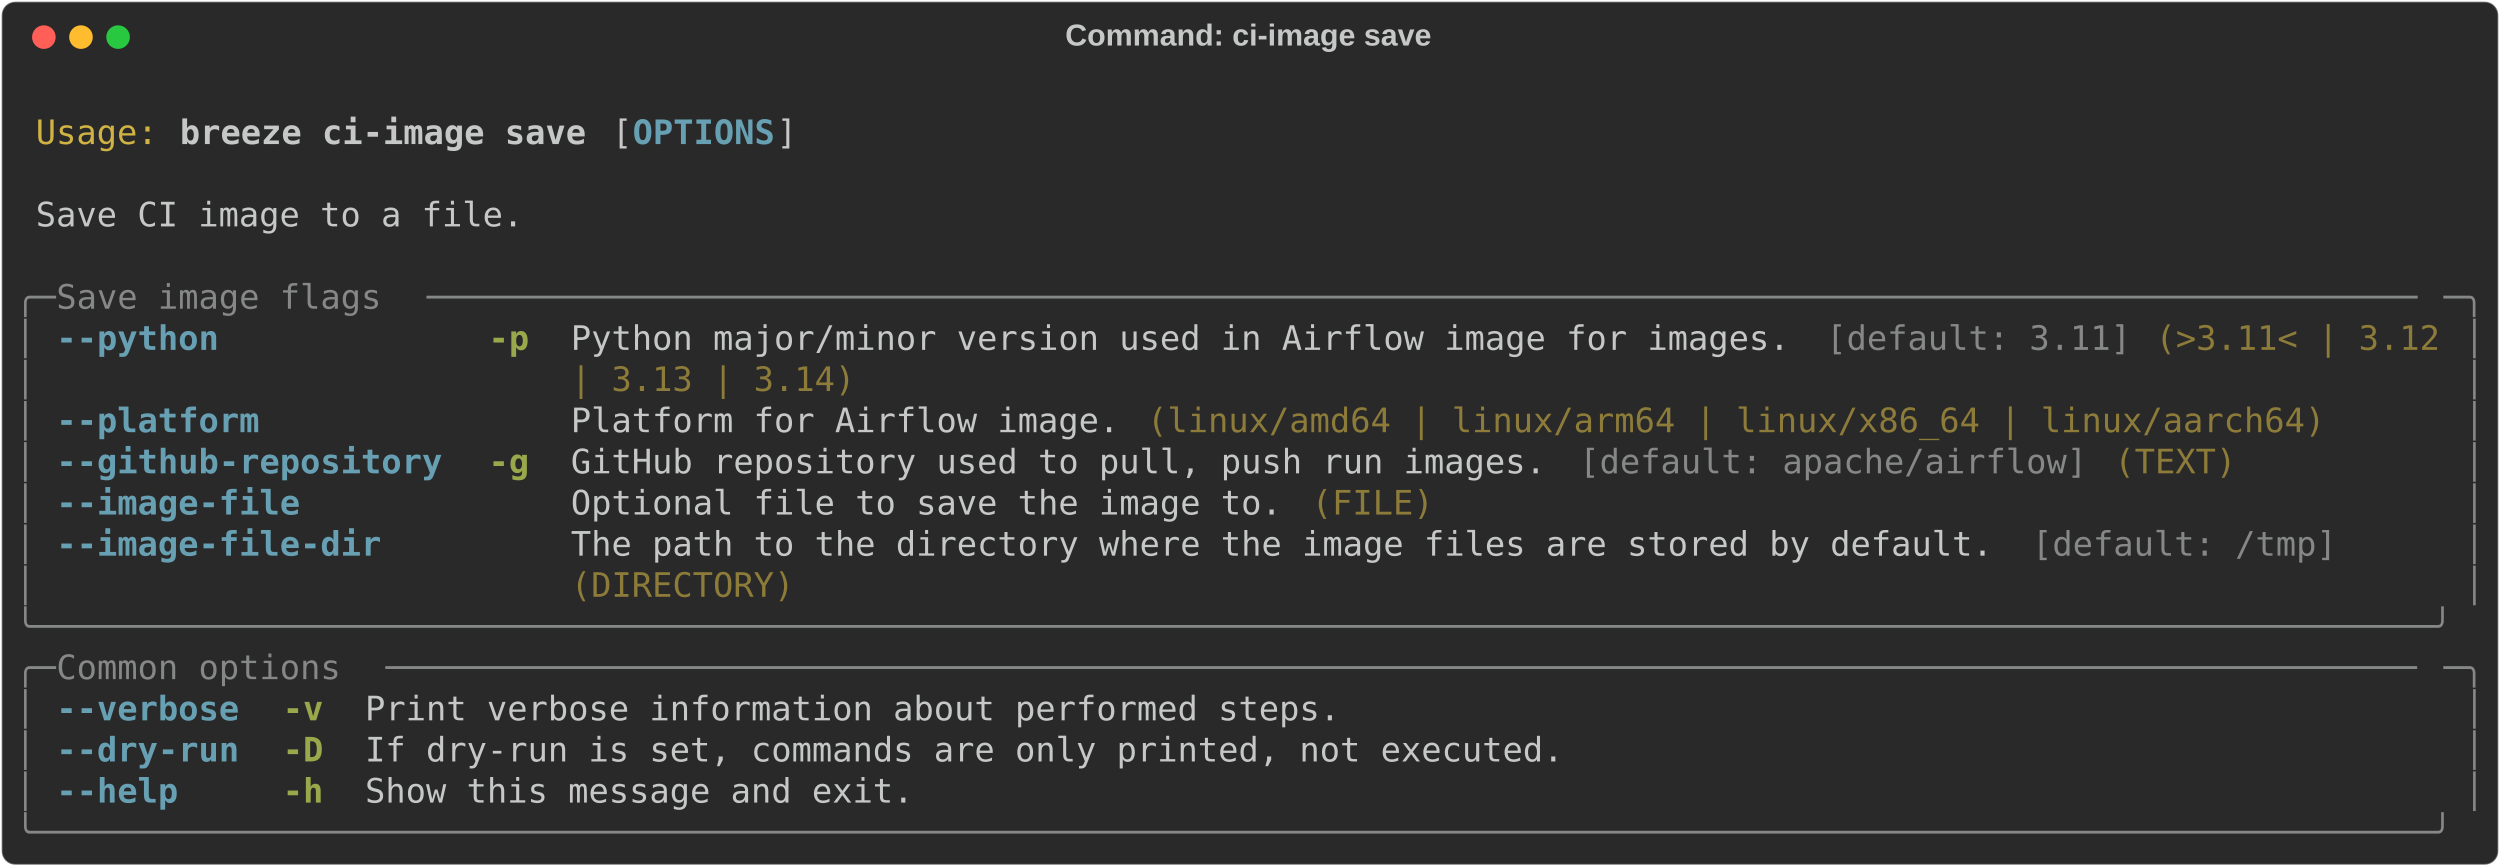
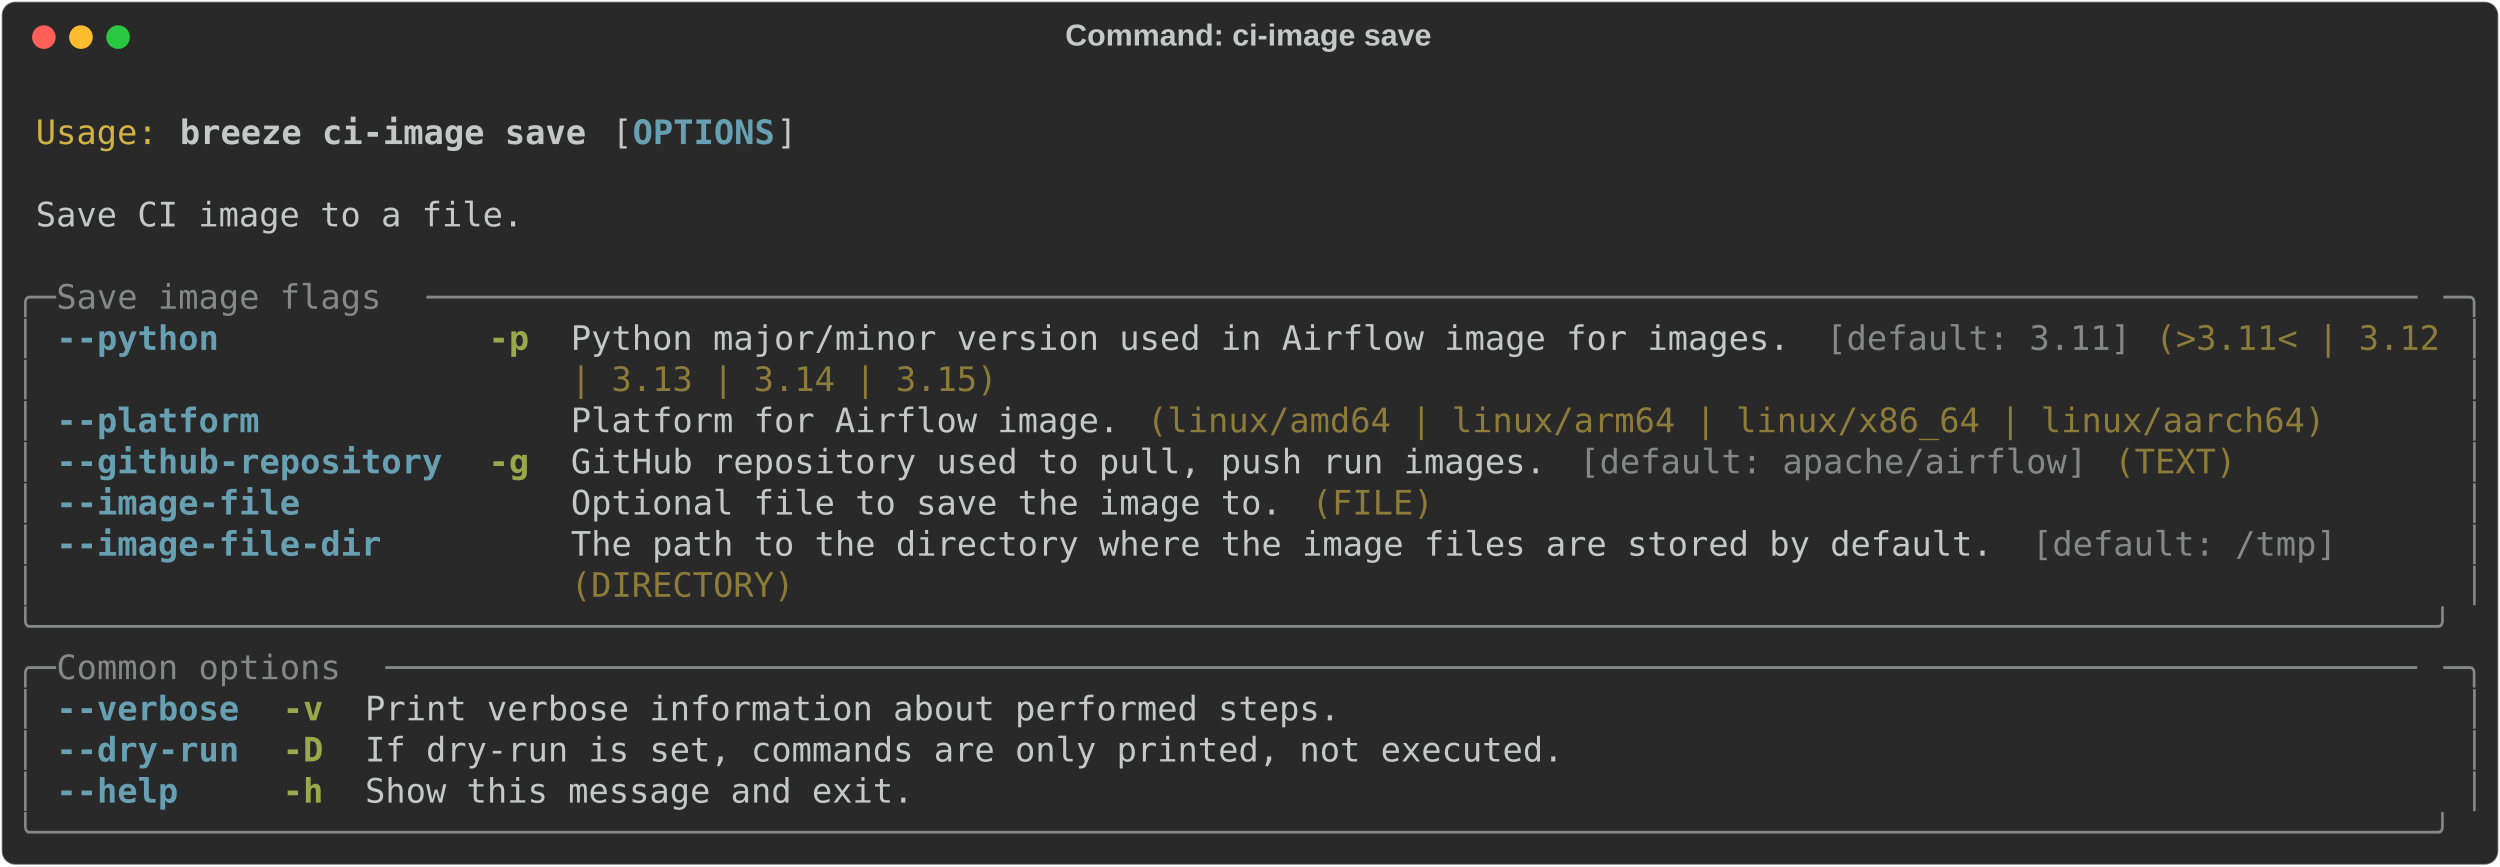
<svg xmlns="http://www.w3.org/2000/svg" class="rich-terminal" viewBox="0 0 1482 513.6">
  <style>

    @font-face {
        font-family: "Fira Code";
        src: local("FiraCode-Regular"),
                url("https://cdnjs.cloudflare.com/ajax/libs/firacode/6.2.0/woff2/FiraCode-Regular.woff2") format("woff2"),
                url("https://cdnjs.cloudflare.com/ajax/libs/firacode/6.2.0/woff/FiraCode-Regular.woff") format("woff");
        font-style: normal;
        font-weight: 400;
    }
    @font-face {
        font-family: "Fira Code";
        src: local("FiraCode-Bold"),
                url("https://cdnjs.cloudflare.com/ajax/libs/firacode/6.2.0/woff2/FiraCode-Bold.woff2") format("woff2"),
                url("https://cdnjs.cloudflare.com/ajax/libs/firacode/6.2.0/woff/FiraCode-Bold.woff") format("woff");
        font-style: bold;
        font-weight: 700;
    }

    .breeze-ci-image-save-matrix {
        font-family: Fira Code, monospace;
        font-size: 20px;
        line-height: 24.4px;
        font-variant-east-asian: full-width;
    }

    .breeze-ci-image-save-title {
        font-size: 18px;
        font-weight: bold;
        font-family: arial;
    }

    .breeze-ci-image-save-r1 { fill: #c5c8c6 }
.breeze-ci-image-save-r2 { fill: #d0b344 }
.breeze-ci-image-save-r3 { fill: #c5c8c6;font-weight: bold }
.breeze-ci-image-save-r4 { fill: #68a0b3;font-weight: bold }
.breeze-ci-image-save-r5 { fill: #868887 }
.breeze-ci-image-save-r6 { fill: #98a84b;font-weight: bold }
.breeze-ci-image-save-r7 { fill: #8d7b39 }
    </style>
  <defs>
    <clipPath id="breeze-ci-image-save-clip-terminal">
      <rect x="0" y="0" width="1463.0" height="462.6" />
    </clipPath>
    <clipPath id="breeze-ci-image-save-line-0">
      <rect x="0" y="1.5" width="1464" height="24.65" />
    </clipPath>
    <clipPath id="breeze-ci-image-save-line-1">
      <rect x="0" y="25.9" width="1464" height="24.65" />
    </clipPath>
    <clipPath id="breeze-ci-image-save-line-2">
      <rect x="0" y="50.3" width="1464" height="24.65" />
    </clipPath>
    <clipPath id="breeze-ci-image-save-line-3">
      <rect x="0" y="74.7" width="1464" height="24.65" />
    </clipPath>
    <clipPath id="breeze-ci-image-save-line-4">
      <rect x="0" y="99.1" width="1464" height="24.65" />
    </clipPath>
    <clipPath id="breeze-ci-image-save-line-5">
      <rect x="0" y="123.5" width="1464" height="24.65" />
    </clipPath>
    <clipPath id="breeze-ci-image-save-line-6">
      <rect x="0" y="147.9" width="1464" height="24.65" />
    </clipPath>
    <clipPath id="breeze-ci-image-save-line-7">
      <rect x="0" y="172.3" width="1464" height="24.65" />
    </clipPath>
    <clipPath id="breeze-ci-image-save-line-8">
      <rect x="0" y="196.7" width="1464" height="24.65" />
    </clipPath>
    <clipPath id="breeze-ci-image-save-line-9">
      <rect x="0" y="221.1" width="1464" height="24.65" />
    </clipPath>
    <clipPath id="breeze-ci-image-save-line-10">
      <rect x="0" y="245.5" width="1464" height="24.65" />
    </clipPath>
    <clipPath id="breeze-ci-image-save-line-11">
      <rect x="0" y="269.9" width="1464" height="24.65" />
    </clipPath>
    <clipPath id="breeze-ci-image-save-line-12">
      <rect x="0" y="294.3" width="1464" height="24.65" />
    </clipPath>
    <clipPath id="breeze-ci-image-save-line-13">
      <rect x="0" y="318.7" width="1464" height="24.65" />
    </clipPath>
    <clipPath id="breeze-ci-image-save-line-14">
      <rect x="0" y="343.1" width="1464" height="24.65" />
    </clipPath>
    <clipPath id="breeze-ci-image-save-line-15">
      <rect x="0" y="367.5" width="1464" height="24.65" />
    </clipPath>
    <clipPath id="breeze-ci-image-save-line-16">
      <rect x="0" y="391.9" width="1464" height="24.65" />
    </clipPath>
    <clipPath id="breeze-ci-image-save-line-17">
      <rect x="0" y="416.3" width="1464" height="24.65" />
    </clipPath>
  </defs>
  <rect fill="#292929" stroke="rgba(255,255,255,0.35)" stroke-width="1" x="1" y="1" width="1480" height="511.6" rx="8" />
  <text class="breeze-ci-image-save-title" fill="#c5c8c6" text-anchor="middle" x="740" y="27">Command: ci-image save</text>
  <g transform="translate(26,22)">
    <circle cx="0" cy="0" r="7" fill="#ff5f57" />
    <circle cx="22" cy="0" r="7" fill="#febc2e" />
    <circle cx="44" cy="0" r="7" fill="#28c840" />
  </g>
  <g transform="translate(9, 41)" clip-path="url(#breeze-ci-image-save-clip-terminal)">
    <g class="breeze-ci-image-save-matrix">
      <text class="breeze-ci-image-save-r1" x="1464" y="20" textLength="12.2" clip-path="url(#breeze-ci-image-save-line-0)">
</text>
      <text class="breeze-ci-image-save-r2" x="12.2" y="44.4" textLength="73.2" clip-path="url(#breeze-ci-image-save-line-1)">Usage:</text>
      <text class="breeze-ci-image-save-r3" x="97.6" y="44.4" textLength="244" clip-path="url(#breeze-ci-image-save-line-1)">breeze ci-image save</text>
      <text class="breeze-ci-image-save-r1" x="353.8" y="44.4" textLength="12.2" clip-path="url(#breeze-ci-image-save-line-1)">[</text>
      <text class="breeze-ci-image-save-r4" x="366" y="44.4" textLength="85.4" clip-path="url(#breeze-ci-image-save-line-1)">OPTIONS</text>
      <text class="breeze-ci-image-save-r1" x="451.4" y="44.4" textLength="12.2" clip-path="url(#breeze-ci-image-save-line-1)">]</text>
      <text class="breeze-ci-image-save-r1" x="1464" y="44.4" textLength="12.2" clip-path="url(#breeze-ci-image-save-line-1)">
</text>
      <text class="breeze-ci-image-save-r1" x="1464" y="68.8" textLength="12.2" clip-path="url(#breeze-ci-image-save-line-2)">
</text>
      <text class="breeze-ci-image-save-r1" x="12.2" y="93.2" textLength="292.8" clip-path="url(#breeze-ci-image-save-line-3)">Save CI image to a file.</text>
      <text class="breeze-ci-image-save-r1" x="1464" y="93.2" textLength="12.2" clip-path="url(#breeze-ci-image-save-line-3)">
</text>
      <text class="breeze-ci-image-save-r1" x="1464" y="117.6" textLength="12.2" clip-path="url(#breeze-ci-image-save-line-4)">
</text>
      <text class="breeze-ci-image-save-r5" x="0" y="142" textLength="24.4" clip-path="url(#breeze-ci-image-save-line-5)">╭─</text>
      <text class="breeze-ci-image-save-r5" x="24.4" y="142" textLength="219.6" clip-path="url(#breeze-ci-image-save-line-5)"> Save image flags </text>
      <text class="breeze-ci-image-save-r5" x="244" y="142" textLength="1195.6" clip-path="url(#breeze-ci-image-save-line-5)">──────────────────────────────────────────────────────────────────────────────────────────────────</text>
      <text class="breeze-ci-image-save-r5" x="1439.6" y="142" textLength="24.4" clip-path="url(#breeze-ci-image-save-line-5)">─╮</text>
      <text class="breeze-ci-image-save-r1" x="1464" y="142" textLength="12.2" clip-path="url(#breeze-ci-image-save-line-5)">
</text>
      <text class="breeze-ci-image-save-r5" x="0" y="166.4" textLength="12.2" clip-path="url(#breeze-ci-image-save-line-6)">│</text>
      <text class="breeze-ci-image-save-r4" x="24.4" y="166.4" textLength="231.8" clip-path="url(#breeze-ci-image-save-line-6)">--python           </text>
      <text class="breeze-ci-image-save-r6" x="280.6" y="166.4" textLength="24.4" clip-path="url(#breeze-ci-image-save-line-6)">-p</text>
      <text class="breeze-ci-image-save-r1" x="329.4" y="166.4" textLength="744.2" clip-path="url(#breeze-ci-image-save-line-6)">Python major/minor version used in Airflow image for images. </text>
      <text class="breeze-ci-image-save-r5" x="1073.6" y="166.4" textLength="183" clip-path="url(#breeze-ci-image-save-line-6)">[default: 3.11]</text>
      <text class="breeze-ci-image-save-r7" x="1268.8" y="166.4" textLength="170.8" clip-path="url(#breeze-ci-image-save-line-6)">(&gt;3.11&lt; | 3.12</text>
      <text class="breeze-ci-image-save-r5" x="1451.8" y="166.4" textLength="12.2" clip-path="url(#breeze-ci-image-save-line-6)">│</text>
      <text class="breeze-ci-image-save-r1" x="1464" y="166.4" textLength="12.2" clip-path="url(#breeze-ci-image-save-line-6)">
</text>
      <text class="breeze-ci-image-save-r5" x="0" y="190.8" textLength="12.2" clip-path="url(#breeze-ci-image-save-line-7)">│</text>
-       <text class="breeze-ci-image-save-r7" x="329.4" y="190.8" textLength="170.8" clip-path="url(#breeze-ci-image-save-line-7)">| 3.13 | 3.14)</text>
+       <text class="breeze-ci-image-save-r7" x="329.4" y="190.8" textLength="256.2" clip-path="url(#breeze-ci-image-save-line-7)">| 3.13 | 3.14 | 3.15)</text>
      <text class="breeze-ci-image-save-r5" x="1451.8" y="190.8" textLength="12.2" clip-path="url(#breeze-ci-image-save-line-7)">│</text>
      <text class="breeze-ci-image-save-r1" x="1464" y="190.8" textLength="12.2" clip-path="url(#breeze-ci-image-save-line-7)">
</text>
      <text class="breeze-ci-image-save-r5" x="0" y="215.2" textLength="12.2" clip-path="url(#breeze-ci-image-save-line-8)">│</text>
      <text class="breeze-ci-image-save-r4" x="24.4" y="215.2" textLength="231.8" clip-path="url(#breeze-ci-image-save-line-8)">--platform         </text>
      <text class="breeze-ci-image-save-r1" x="329.4" y="215.2" textLength="341.6" clip-path="url(#breeze-ci-image-save-line-8)">Platform for Airflow image. </text>
      <text class="breeze-ci-image-save-r7" x="671" y="215.2" textLength="707.6" clip-path="url(#breeze-ci-image-save-line-8)">(linux/amd64 | linux/arm64 | linux/x86_64 | linux/aarch64)</text>
      <text class="breeze-ci-image-save-r5" x="1451.8" y="215.2" textLength="12.2" clip-path="url(#breeze-ci-image-save-line-8)">│</text>
      <text class="breeze-ci-image-save-r1" x="1464" y="215.2" textLength="12.2" clip-path="url(#breeze-ci-image-save-line-8)">
</text>
      <text class="breeze-ci-image-save-r5" x="0" y="239.6" textLength="12.2" clip-path="url(#breeze-ci-image-save-line-9)">│</text>
      <text class="breeze-ci-image-save-r4" x="24.4" y="239.6" textLength="231.8" clip-path="url(#breeze-ci-image-save-line-9)">--github-repository</text>
      <text class="breeze-ci-image-save-r6" x="280.6" y="239.6" textLength="24.4" clip-path="url(#breeze-ci-image-save-line-9)">-g</text>
      <text class="breeze-ci-image-save-r1" x="329.4" y="239.6" textLength="597.8" clip-path="url(#breeze-ci-image-save-line-9)">GitHub repository used to pull, push run images. </text>
      <text class="breeze-ci-image-save-r5" x="927.2" y="239.6" textLength="305" clip-path="url(#breeze-ci-image-save-line-9)">[default: apache/airflow]</text>
      <text class="breeze-ci-image-save-r7" x="1244.4" y="239.6" textLength="73.2" clip-path="url(#breeze-ci-image-save-line-9)">(TEXT)</text>
      <text class="breeze-ci-image-save-r5" x="1451.8" y="239.6" textLength="12.2" clip-path="url(#breeze-ci-image-save-line-9)">│</text>
      <text class="breeze-ci-image-save-r1" x="1464" y="239.6" textLength="12.2" clip-path="url(#breeze-ci-image-save-line-9)">
</text>
      <text class="breeze-ci-image-save-r5" x="0" y="264" textLength="12.2" clip-path="url(#breeze-ci-image-save-line-10)">│</text>
      <text class="breeze-ci-image-save-r4" x="24.4" y="264" textLength="231.8" clip-path="url(#breeze-ci-image-save-line-10)">--image-file       </text>
      <text class="breeze-ci-image-save-r1" x="329.4" y="264" textLength="439.2" clip-path="url(#breeze-ci-image-save-line-10)">Optional file to save the image to. </text>
      <text class="breeze-ci-image-save-r7" x="768.6" y="264" textLength="73.2" clip-path="url(#breeze-ci-image-save-line-10)">(FILE)</text>
      <text class="breeze-ci-image-save-r5" x="1451.8" y="264" textLength="12.2" clip-path="url(#breeze-ci-image-save-line-10)">│</text>
      <text class="breeze-ci-image-save-r1" x="1464" y="264" textLength="12.2" clip-path="url(#breeze-ci-image-save-line-10)">
</text>
      <text class="breeze-ci-image-save-r5" x="0" y="288.4" textLength="12.2" clip-path="url(#breeze-ci-image-save-line-11)">│</text>
      <text class="breeze-ci-image-save-r4" x="24.4" y="288.4" textLength="231.8" clip-path="url(#breeze-ci-image-save-line-11)">--image-file-dir   </text>
      <text class="breeze-ci-image-save-r1" x="329.4" y="288.4" textLength="866.2" clip-path="url(#breeze-ci-image-save-line-11)">The path to the directory where the image files are stored by default. </text>
      <text class="breeze-ci-image-save-r5" x="1195.6" y="288.4" textLength="183" clip-path="url(#breeze-ci-image-save-line-11)">[default: /tmp]</text>
      <text class="breeze-ci-image-save-r5" x="1451.8" y="288.4" textLength="12.2" clip-path="url(#breeze-ci-image-save-line-11)">│</text>
      <text class="breeze-ci-image-save-r1" x="1464" y="288.4" textLength="12.2" clip-path="url(#breeze-ci-image-save-line-11)">
</text>
      <text class="breeze-ci-image-save-r5" x="0" y="312.8" textLength="12.2" clip-path="url(#breeze-ci-image-save-line-12)">│</text>
      <text class="breeze-ci-image-save-r7" x="329.4" y="312.8" textLength="134.2" clip-path="url(#breeze-ci-image-save-line-12)">(DIRECTORY)</text>
      <text class="breeze-ci-image-save-r5" x="1451.8" y="312.8" textLength="12.2" clip-path="url(#breeze-ci-image-save-line-12)">│</text>
      <text class="breeze-ci-image-save-r1" x="1464" y="312.8" textLength="12.2" clip-path="url(#breeze-ci-image-save-line-12)">
</text>
      <text class="breeze-ci-image-save-r5" x="0" y="337.2" textLength="1464" clip-path="url(#breeze-ci-image-save-line-13)">╰──────────────────────────────────────────────────────────────────────────────────────────────────────────────────────╯</text>
      <text class="breeze-ci-image-save-r1" x="1464" y="337.2" textLength="12.2" clip-path="url(#breeze-ci-image-save-line-13)">
</text>
      <text class="breeze-ci-image-save-r5" x="0" y="361.6" textLength="24.4" clip-path="url(#breeze-ci-image-save-line-14)">╭─</text>
      <text class="breeze-ci-image-save-r5" x="24.4" y="361.6" textLength="195.2" clip-path="url(#breeze-ci-image-save-line-14)"> Common options </text>
      <text class="breeze-ci-image-save-r5" x="219.6" y="361.6" textLength="1220" clip-path="url(#breeze-ci-image-save-line-14)">────────────────────────────────────────────────────────────────────────────────────────────────────</text>
      <text class="breeze-ci-image-save-r5" x="1439.6" y="361.6" textLength="24.4" clip-path="url(#breeze-ci-image-save-line-14)">─╮</text>
      <text class="breeze-ci-image-save-r1" x="1464" y="361.6" textLength="12.2" clip-path="url(#breeze-ci-image-save-line-14)">
</text>
      <text class="breeze-ci-image-save-r5" x="0" y="386" textLength="12.2" clip-path="url(#breeze-ci-image-save-line-15)">│</text>
      <text class="breeze-ci-image-save-r4" x="24.4" y="386" textLength="109.8" clip-path="url(#breeze-ci-image-save-line-15)">--verbose</text>
      <text class="breeze-ci-image-save-r6" x="158.6" y="386" textLength="24.4" clip-path="url(#breeze-ci-image-save-line-15)">-v</text>
      <text class="breeze-ci-image-save-r1" x="207.4" y="386" textLength="585.6" clip-path="url(#breeze-ci-image-save-line-15)">Print verbose information about performed steps.</text>
      <text class="breeze-ci-image-save-r5" x="1451.8" y="386" textLength="12.2" clip-path="url(#breeze-ci-image-save-line-15)">│</text>
      <text class="breeze-ci-image-save-r1" x="1464" y="386" textLength="12.2" clip-path="url(#breeze-ci-image-save-line-15)">
</text>
      <text class="breeze-ci-image-save-r5" x="0" y="410.4" textLength="12.2" clip-path="url(#breeze-ci-image-save-line-16)">│</text>
      <text class="breeze-ci-image-save-r4" x="24.4" y="410.4" textLength="109.8" clip-path="url(#breeze-ci-image-save-line-16)">--dry-run</text>
      <text class="breeze-ci-image-save-r6" x="158.6" y="410.4" textLength="24.4" clip-path="url(#breeze-ci-image-save-line-16)">-D</text>
      <text class="breeze-ci-image-save-r1" x="207.4" y="410.4" textLength="719.8" clip-path="url(#breeze-ci-image-save-line-16)">If dry-run is set, commands are only printed, not executed.</text>
      <text class="breeze-ci-image-save-r5" x="1451.8" y="410.4" textLength="12.2" clip-path="url(#breeze-ci-image-save-line-16)">│</text>
      <text class="breeze-ci-image-save-r1" x="1464" y="410.4" textLength="12.2" clip-path="url(#breeze-ci-image-save-line-16)">
</text>
      <text class="breeze-ci-image-save-r5" x="0" y="434.8" textLength="12.2" clip-path="url(#breeze-ci-image-save-line-17)">│</text>
      <text class="breeze-ci-image-save-r4" x="24.4" y="434.8" textLength="109.8" clip-path="url(#breeze-ci-image-save-line-17)">--help   </text>
      <text class="breeze-ci-image-save-r6" x="158.6" y="434.8" textLength="24.4" clip-path="url(#breeze-ci-image-save-line-17)">-h</text>
      <text class="breeze-ci-image-save-r1" x="207.4" y="434.8" textLength="329.4" clip-path="url(#breeze-ci-image-save-line-17)">Show this message and exit.</text>
      <text class="breeze-ci-image-save-r5" x="1451.8" y="434.8" textLength="12.2" clip-path="url(#breeze-ci-image-save-line-17)">│</text>
      <text class="breeze-ci-image-save-r1" x="1464" y="434.8" textLength="12.2" clip-path="url(#breeze-ci-image-save-line-17)">
</text>
      <text class="breeze-ci-image-save-r5" x="0" y="459.2" textLength="1464" clip-path="url(#breeze-ci-image-save-line-18)">╰──────────────────────────────────────────────────────────────────────────────────────────────────────────────────────╯</text>
      <text class="breeze-ci-image-save-r1" x="1464" y="459.2" textLength="12.2" clip-path="url(#breeze-ci-image-save-line-18)">
</text>
    </g>
  </g>
</svg>
